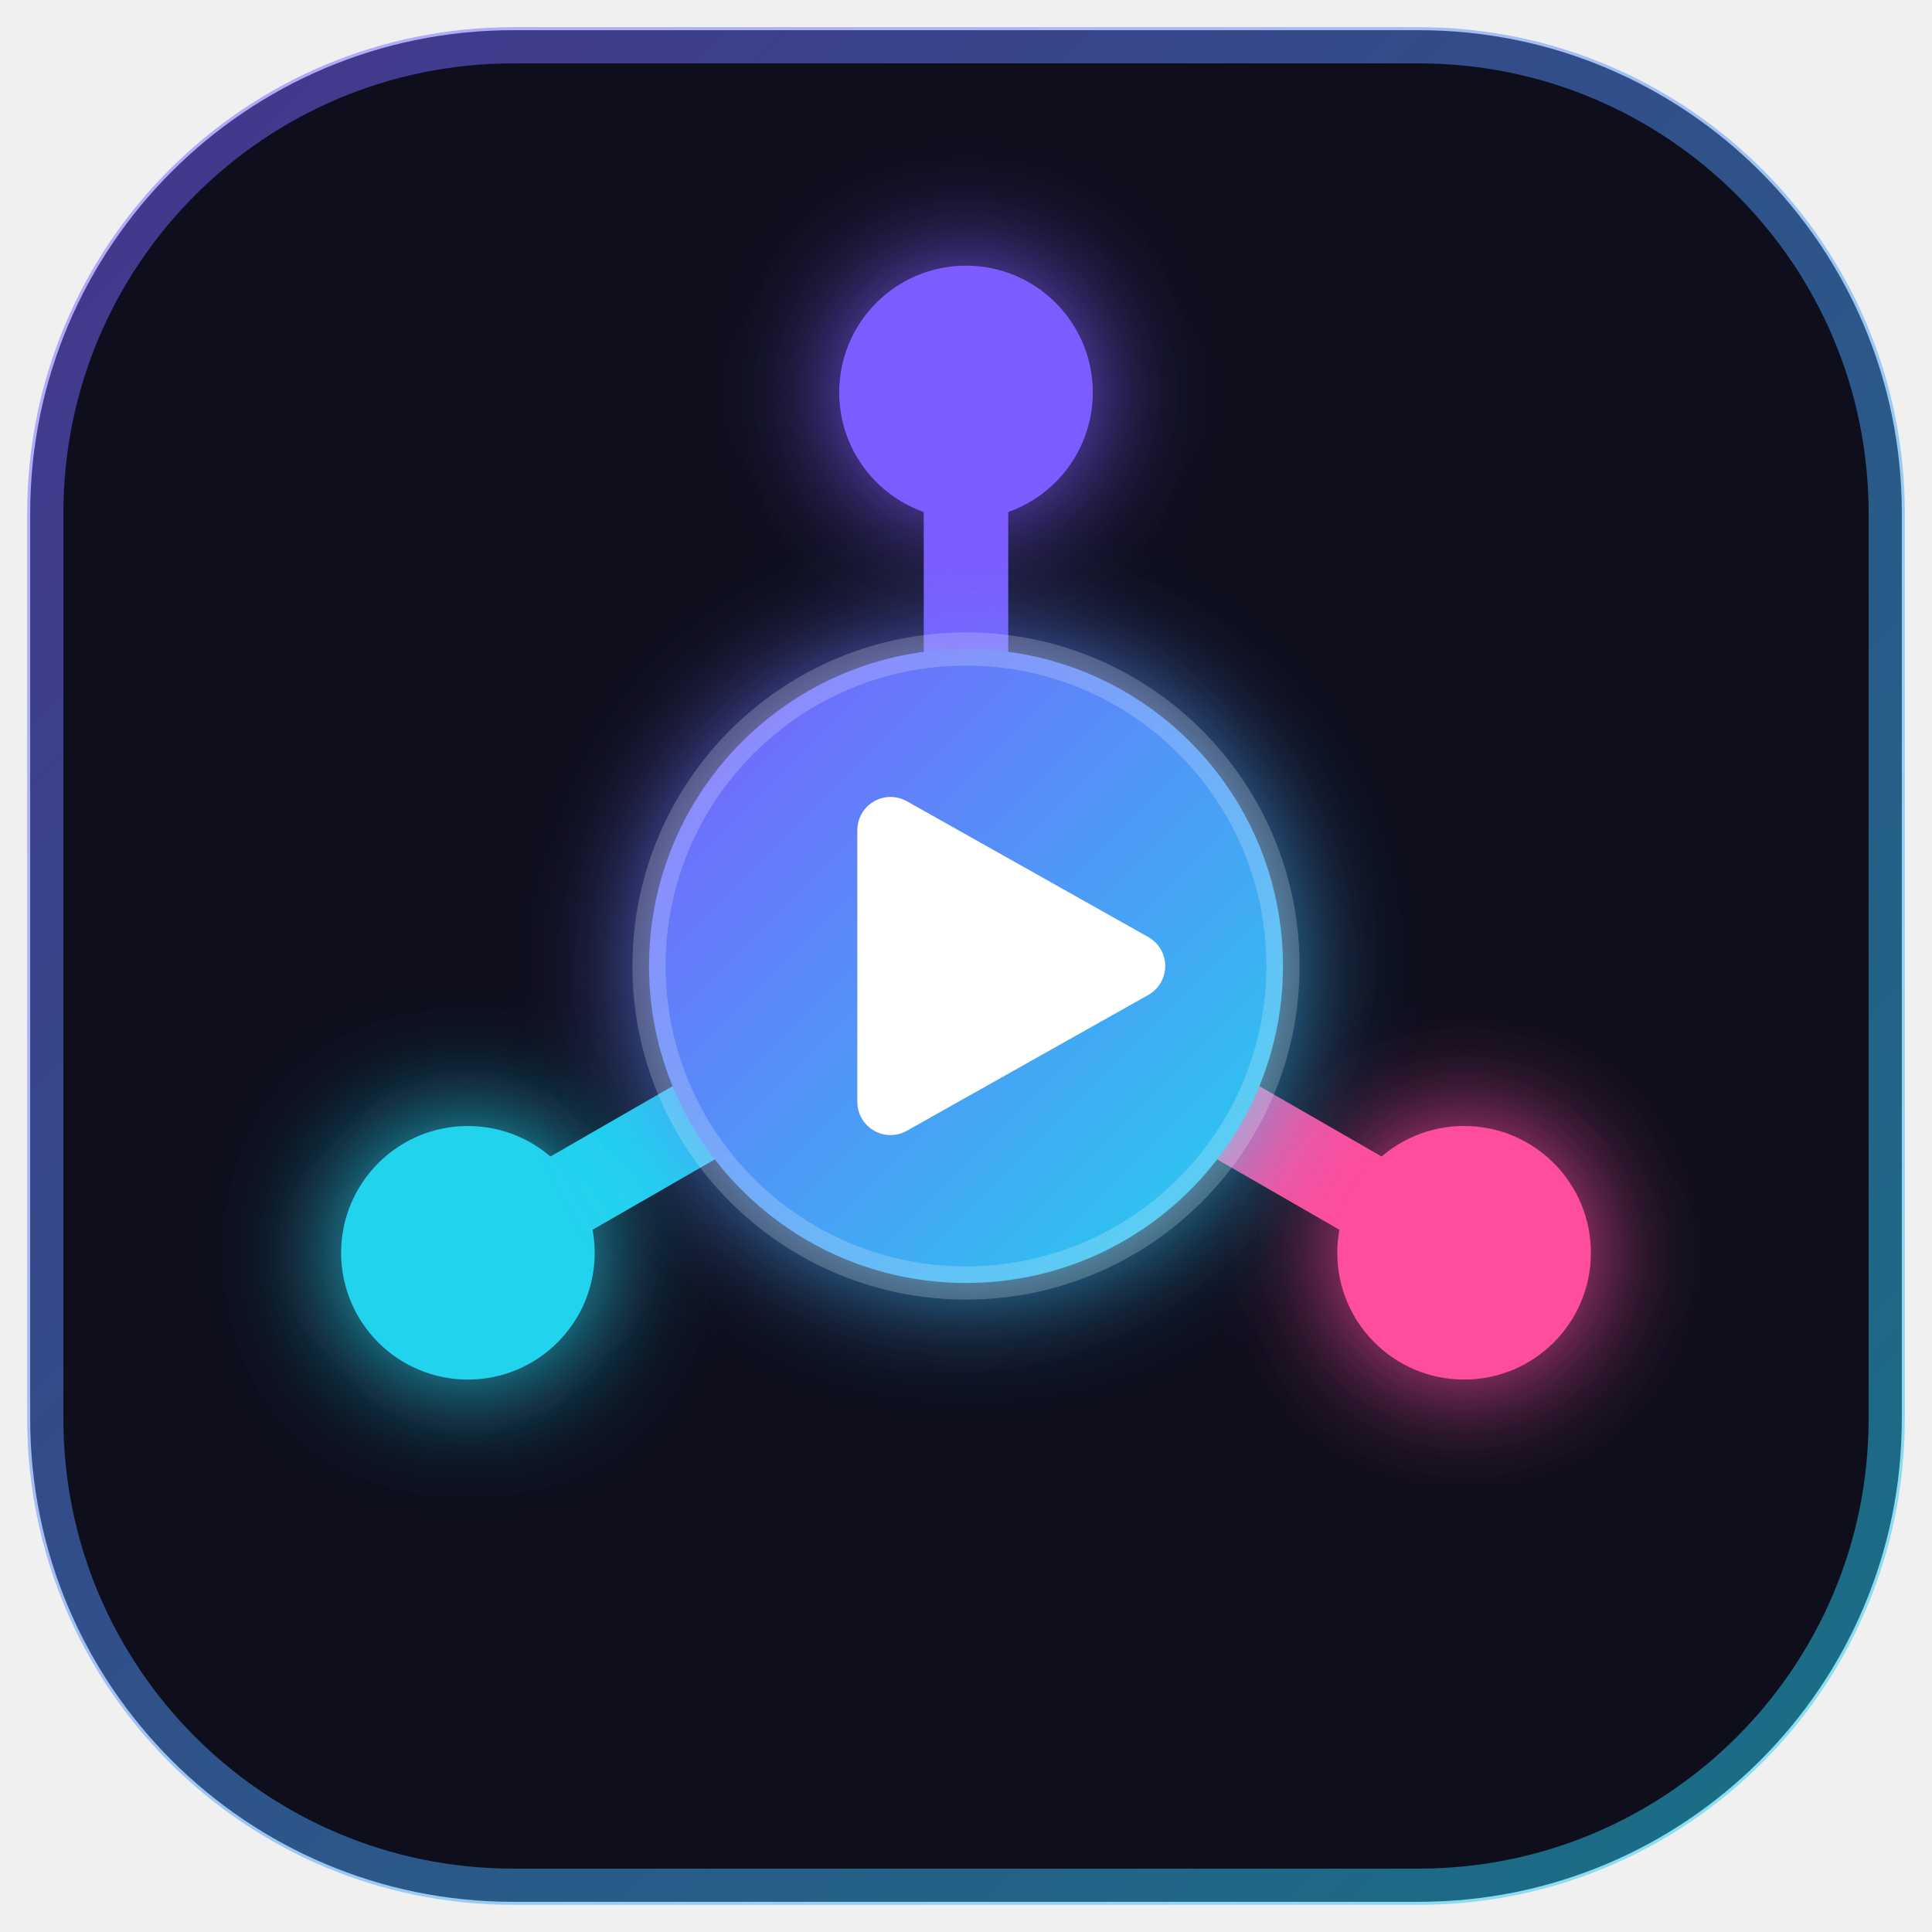
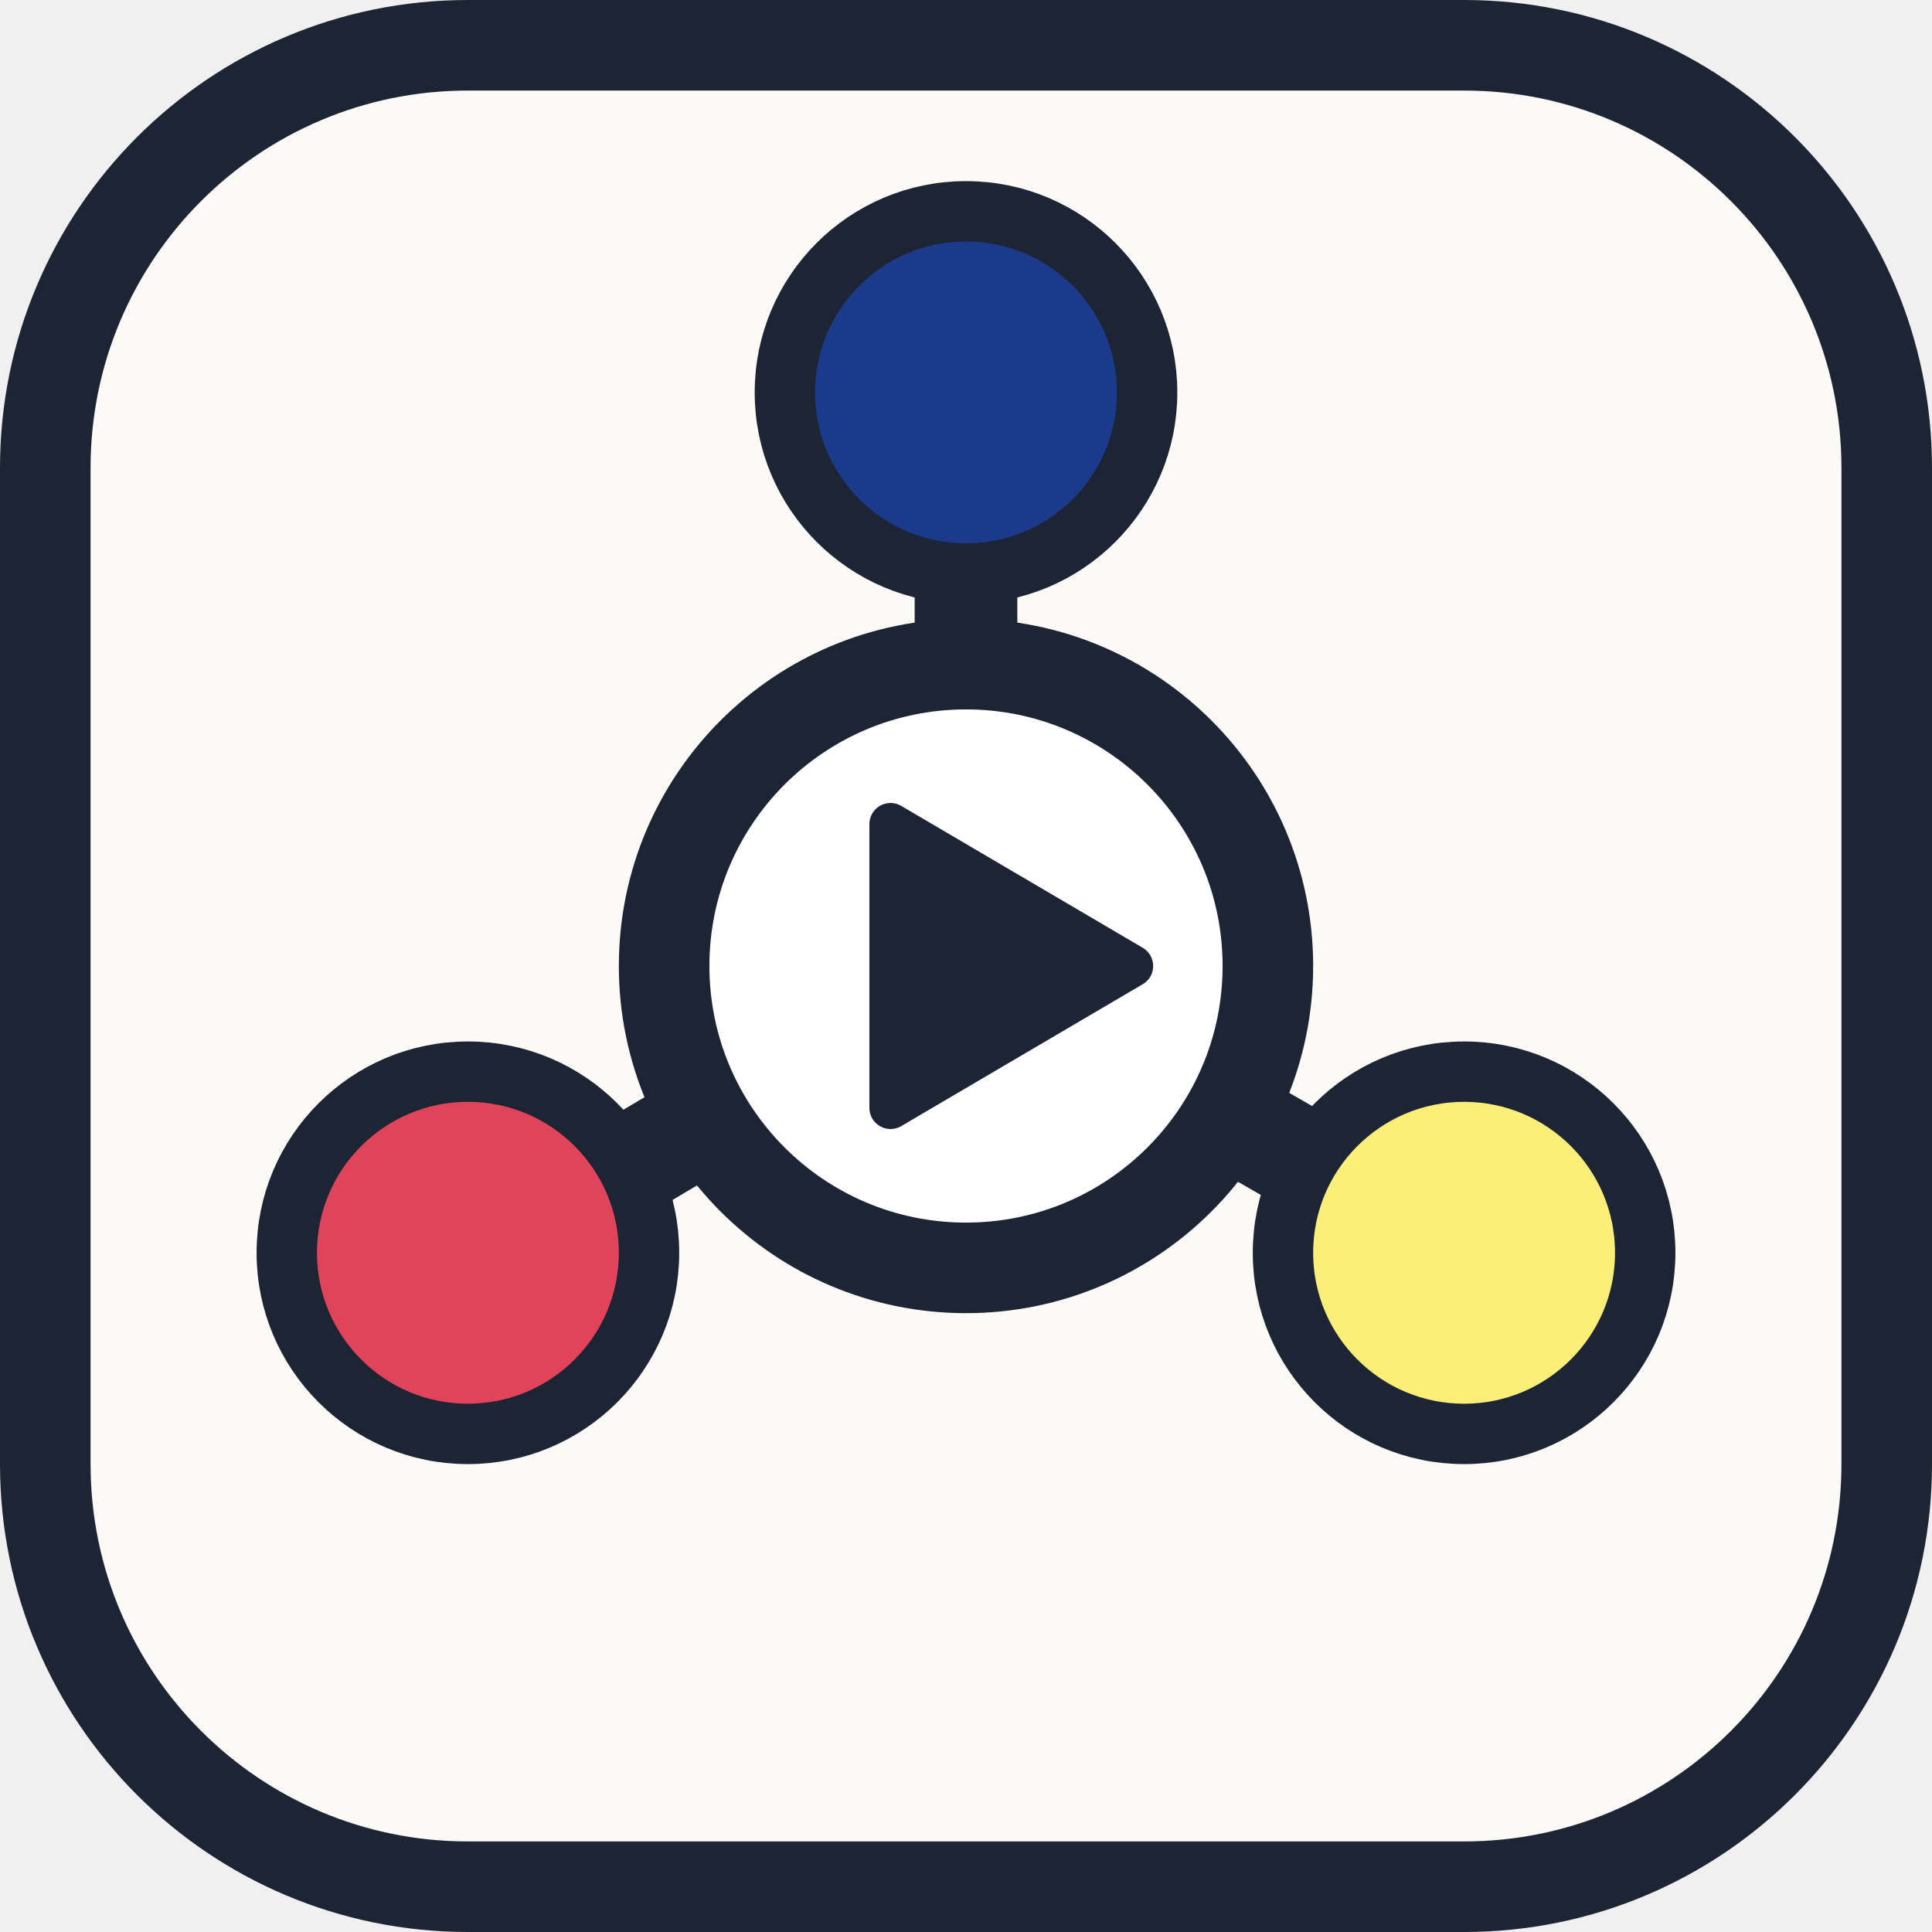
- <svg xmlns="http://www.w3.org/2000/svg" viewBox="0 0 64 64" width="64" height="64" role="img" aria-label="Jeux Multijoueur">
-   <defs>
-     <linearGradient id="g-hub-b" x1="0" y1="0" x2="1" y2="1">
-       <stop offset="0" stop-color="#7c5cff" />
-       <stop offset="1" stop-color="#22d3ee" />
-     </linearGradient>
-     <linearGradient id="g-tile" x1="0" y1="0" x2="1" y2="1">
-       <stop offset="0" stop-color="#7c5cff" stop-opacity="0.5" />
-       <stop offset="1" stop-color="#22d3ee" stop-opacity="0.5" />
-     </linearGradient>
-     <filter id="glow-b" x="-50%" y="-50%" width="200%" height="200%">
-       <feGaussianBlur stdDeviation="2" result="b" />
-       <feMerge>
-         <feMergeNode in="b" />
-         <feMergeNode in="SourceGraphic" />
-       </feMerge>
-     </filter>
-   </defs>
-   <rect x="1" y="1" width="62" height="62" rx="16" fill="#0e0e1c" />
-   <rect x="1.5" y="1.5" width="61" height="61" rx="15.5" fill="none" stroke="url(#g-tile)" stroke-width="1.2" />
-   <g stroke-linecap="round">
-     <line x1="32" y1="32" x2="32" y2="13" stroke="#7c5cff" stroke-width="2.8" />
-     <line x1="32" y1="32" x2="15.5" y2="41.5" stroke="#22d3ee" stroke-width="2.8" />
-     <line x1="32" y1="32" x2="48.5" y2="41.5" stroke="#ff4d9d" stroke-width="2.8" />
+ <svg xmlns="http://www.w3.org/2000/svg" viewBox="0 0 64 64" width="64" height="64" role="img" aria-label="Libero's Multi">
+   <rect x="1.5" y="1.5" width="61" height="61" rx="14" fill="#fbfaf6" stroke="#1d2433" stroke-width="3" />
+   <g stroke="#1d2433" stroke-width="3.4" stroke-linecap="round">
+     <path d="M32 32V14M32 32 16 41.5M32 32l16.5 9.5" />
  </g>
-   <g filter="url(#glow-b)">
-     <circle cx="32" cy="13" r="4.2" fill="#7c5cff" />
-     <circle cx="15.5" cy="41.5" r="4.2" fill="#22d3ee" />
-     <circle cx="48.5" cy="41.5" r="4.2" fill="#ff4d9d" />
-   </g>
-   <circle cx="32" cy="32" r="10.5" fill="url(#g-hub-b)" filter="url(#glow-b)" />
-   <circle cx="32" cy="32" r="10.5" fill="none" stroke="#ffffff" stroke-opacity="0.2" stroke-width="1.1" />
-   <path d="M29.5 27.5 L29.5 36.5 L37.5 32 Z" fill="#ffffff" stroke="#ffffff" stroke-width="2.2" stroke-linejoin="round" />
+   <circle cx="32" cy="13" r="6" fill="#1b3a8c" stroke="#1d2433" stroke-width="2" />
+   <circle cx="15.5" cy="41.5" r="6" fill="#e0435a" stroke="#1d2433" stroke-width="2" />
+   <circle cx="48.5" cy="41.5" r="6" fill="#fbef7a" stroke="#1d2433" stroke-width="2" />
+   <circle cx="32" cy="32" r="10" fill="#fff" stroke="#1d2433" stroke-width="3" />
+   <path d="M29.5 27.3v9.4l8-4.7z" fill="#1d2433" stroke="#1d2433" stroke-width="1.4" stroke-linejoin="round" />
</svg>
